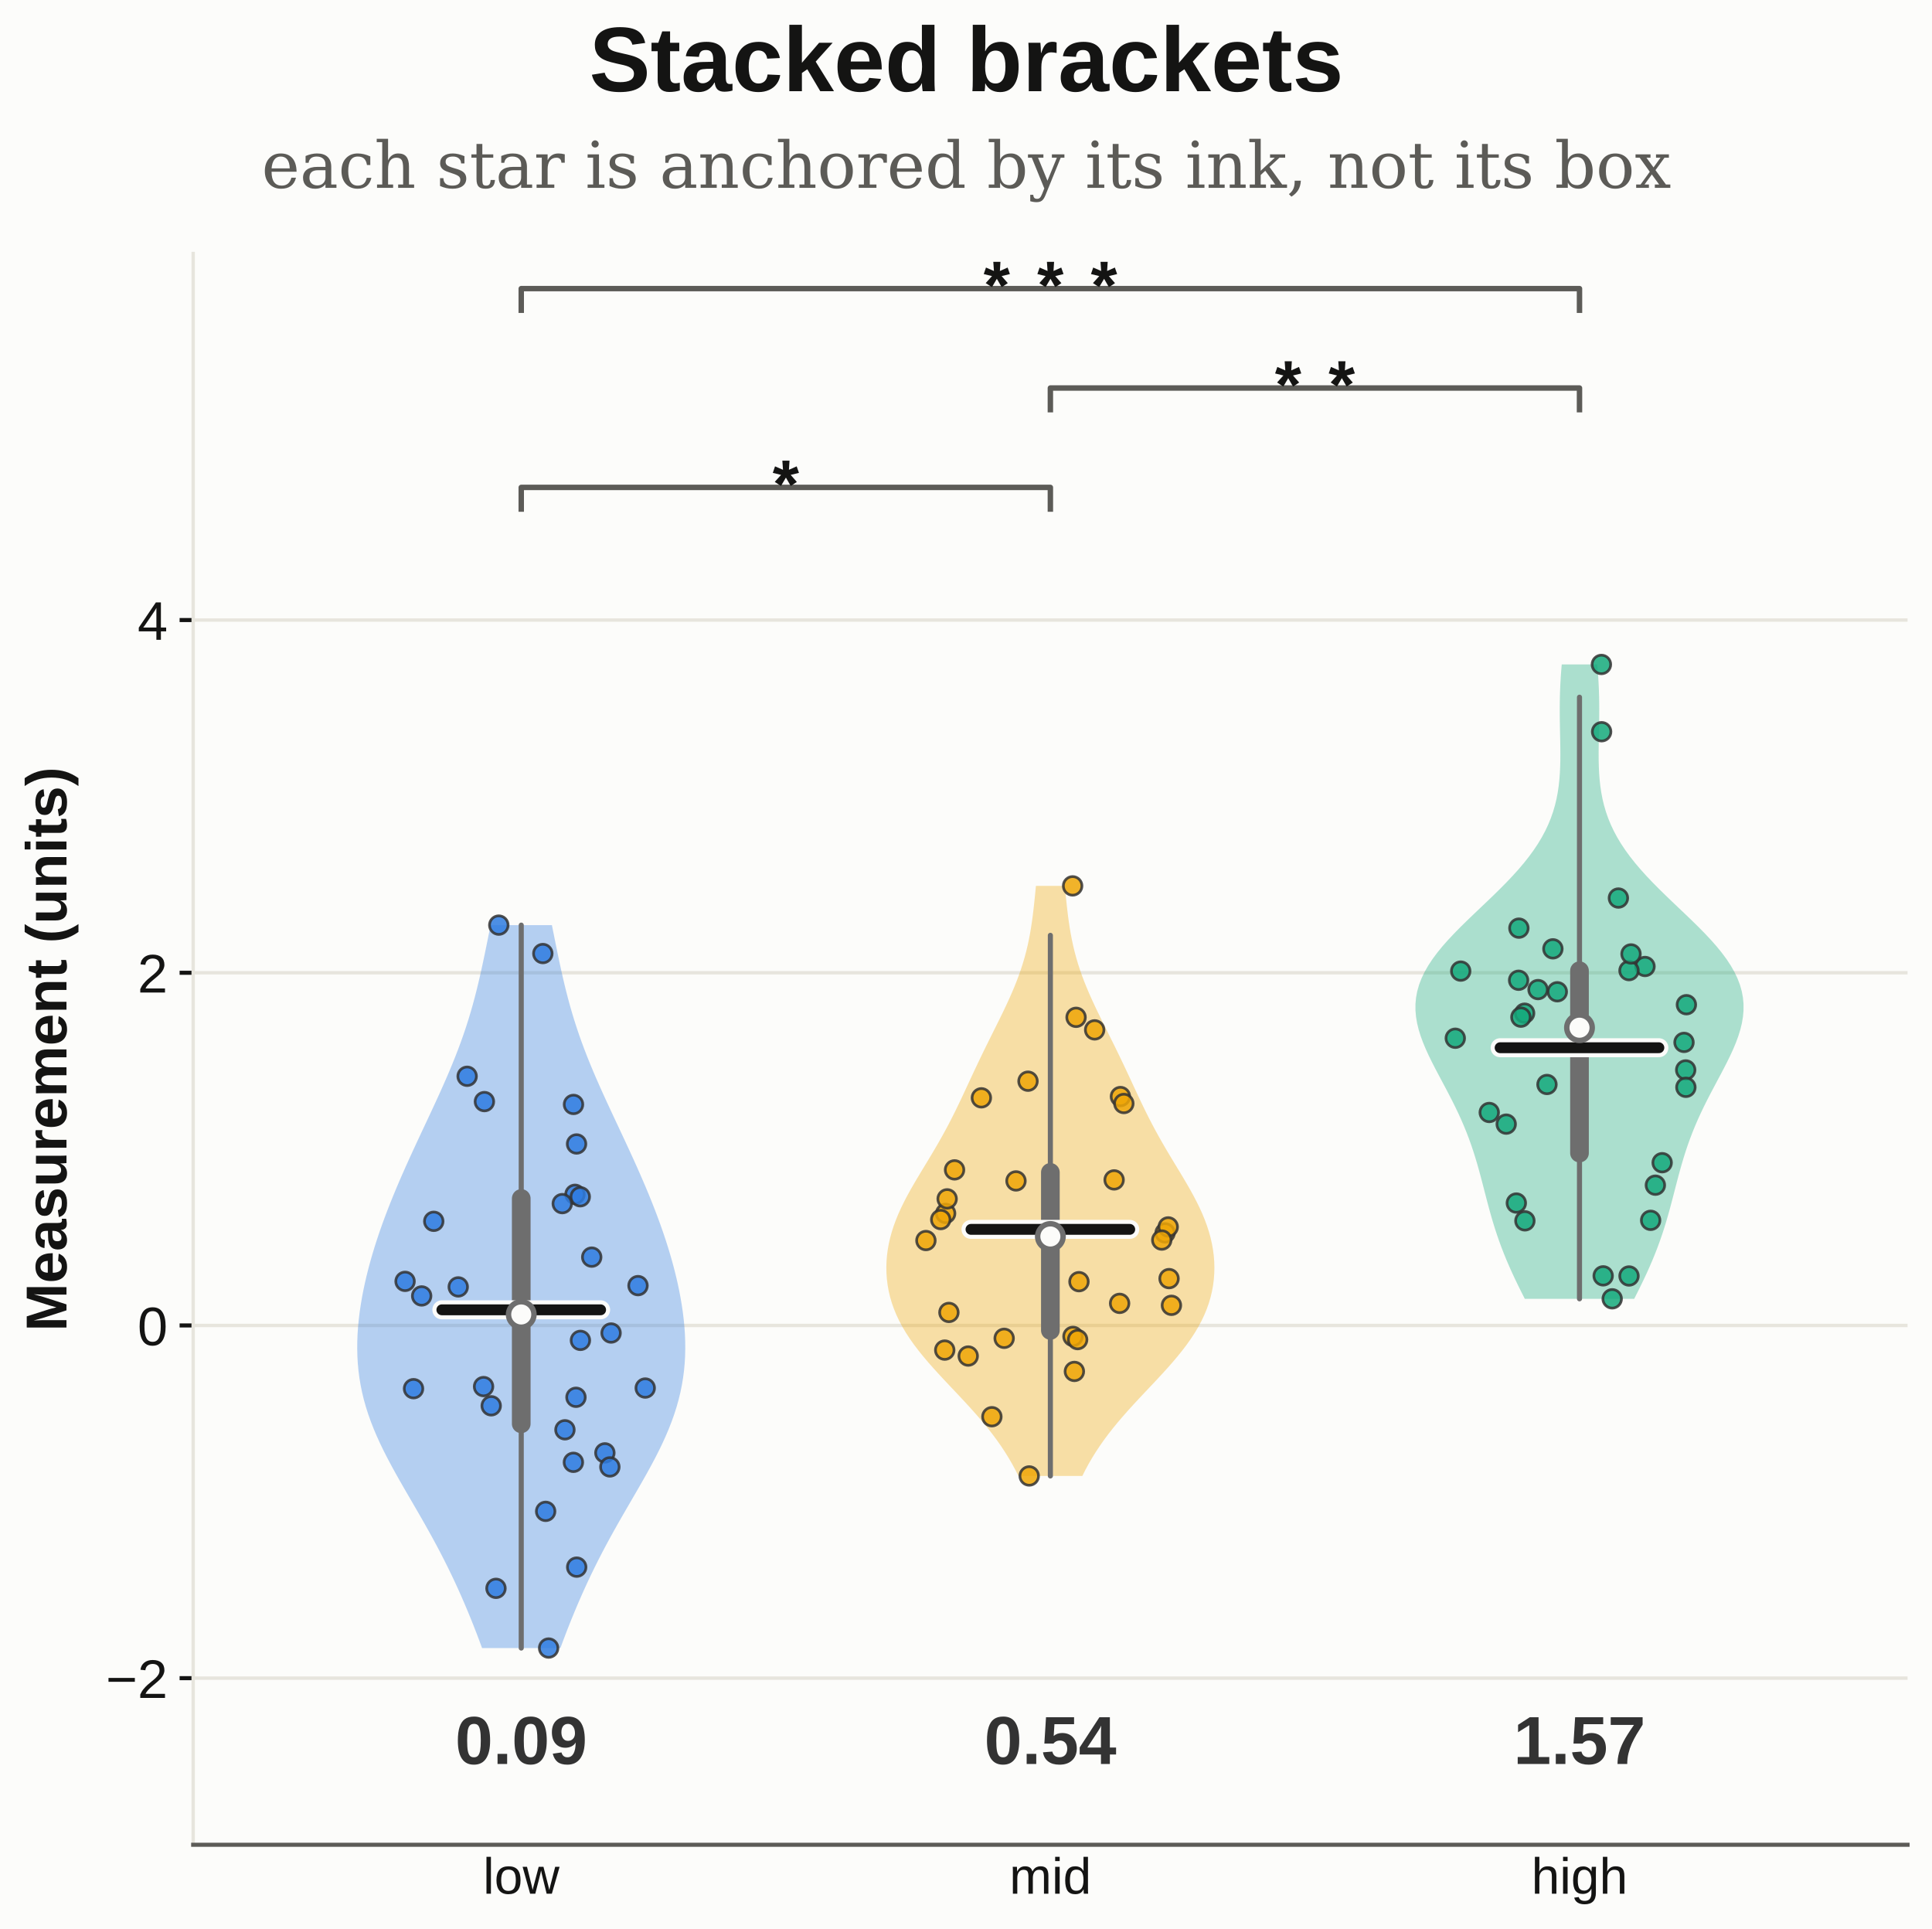
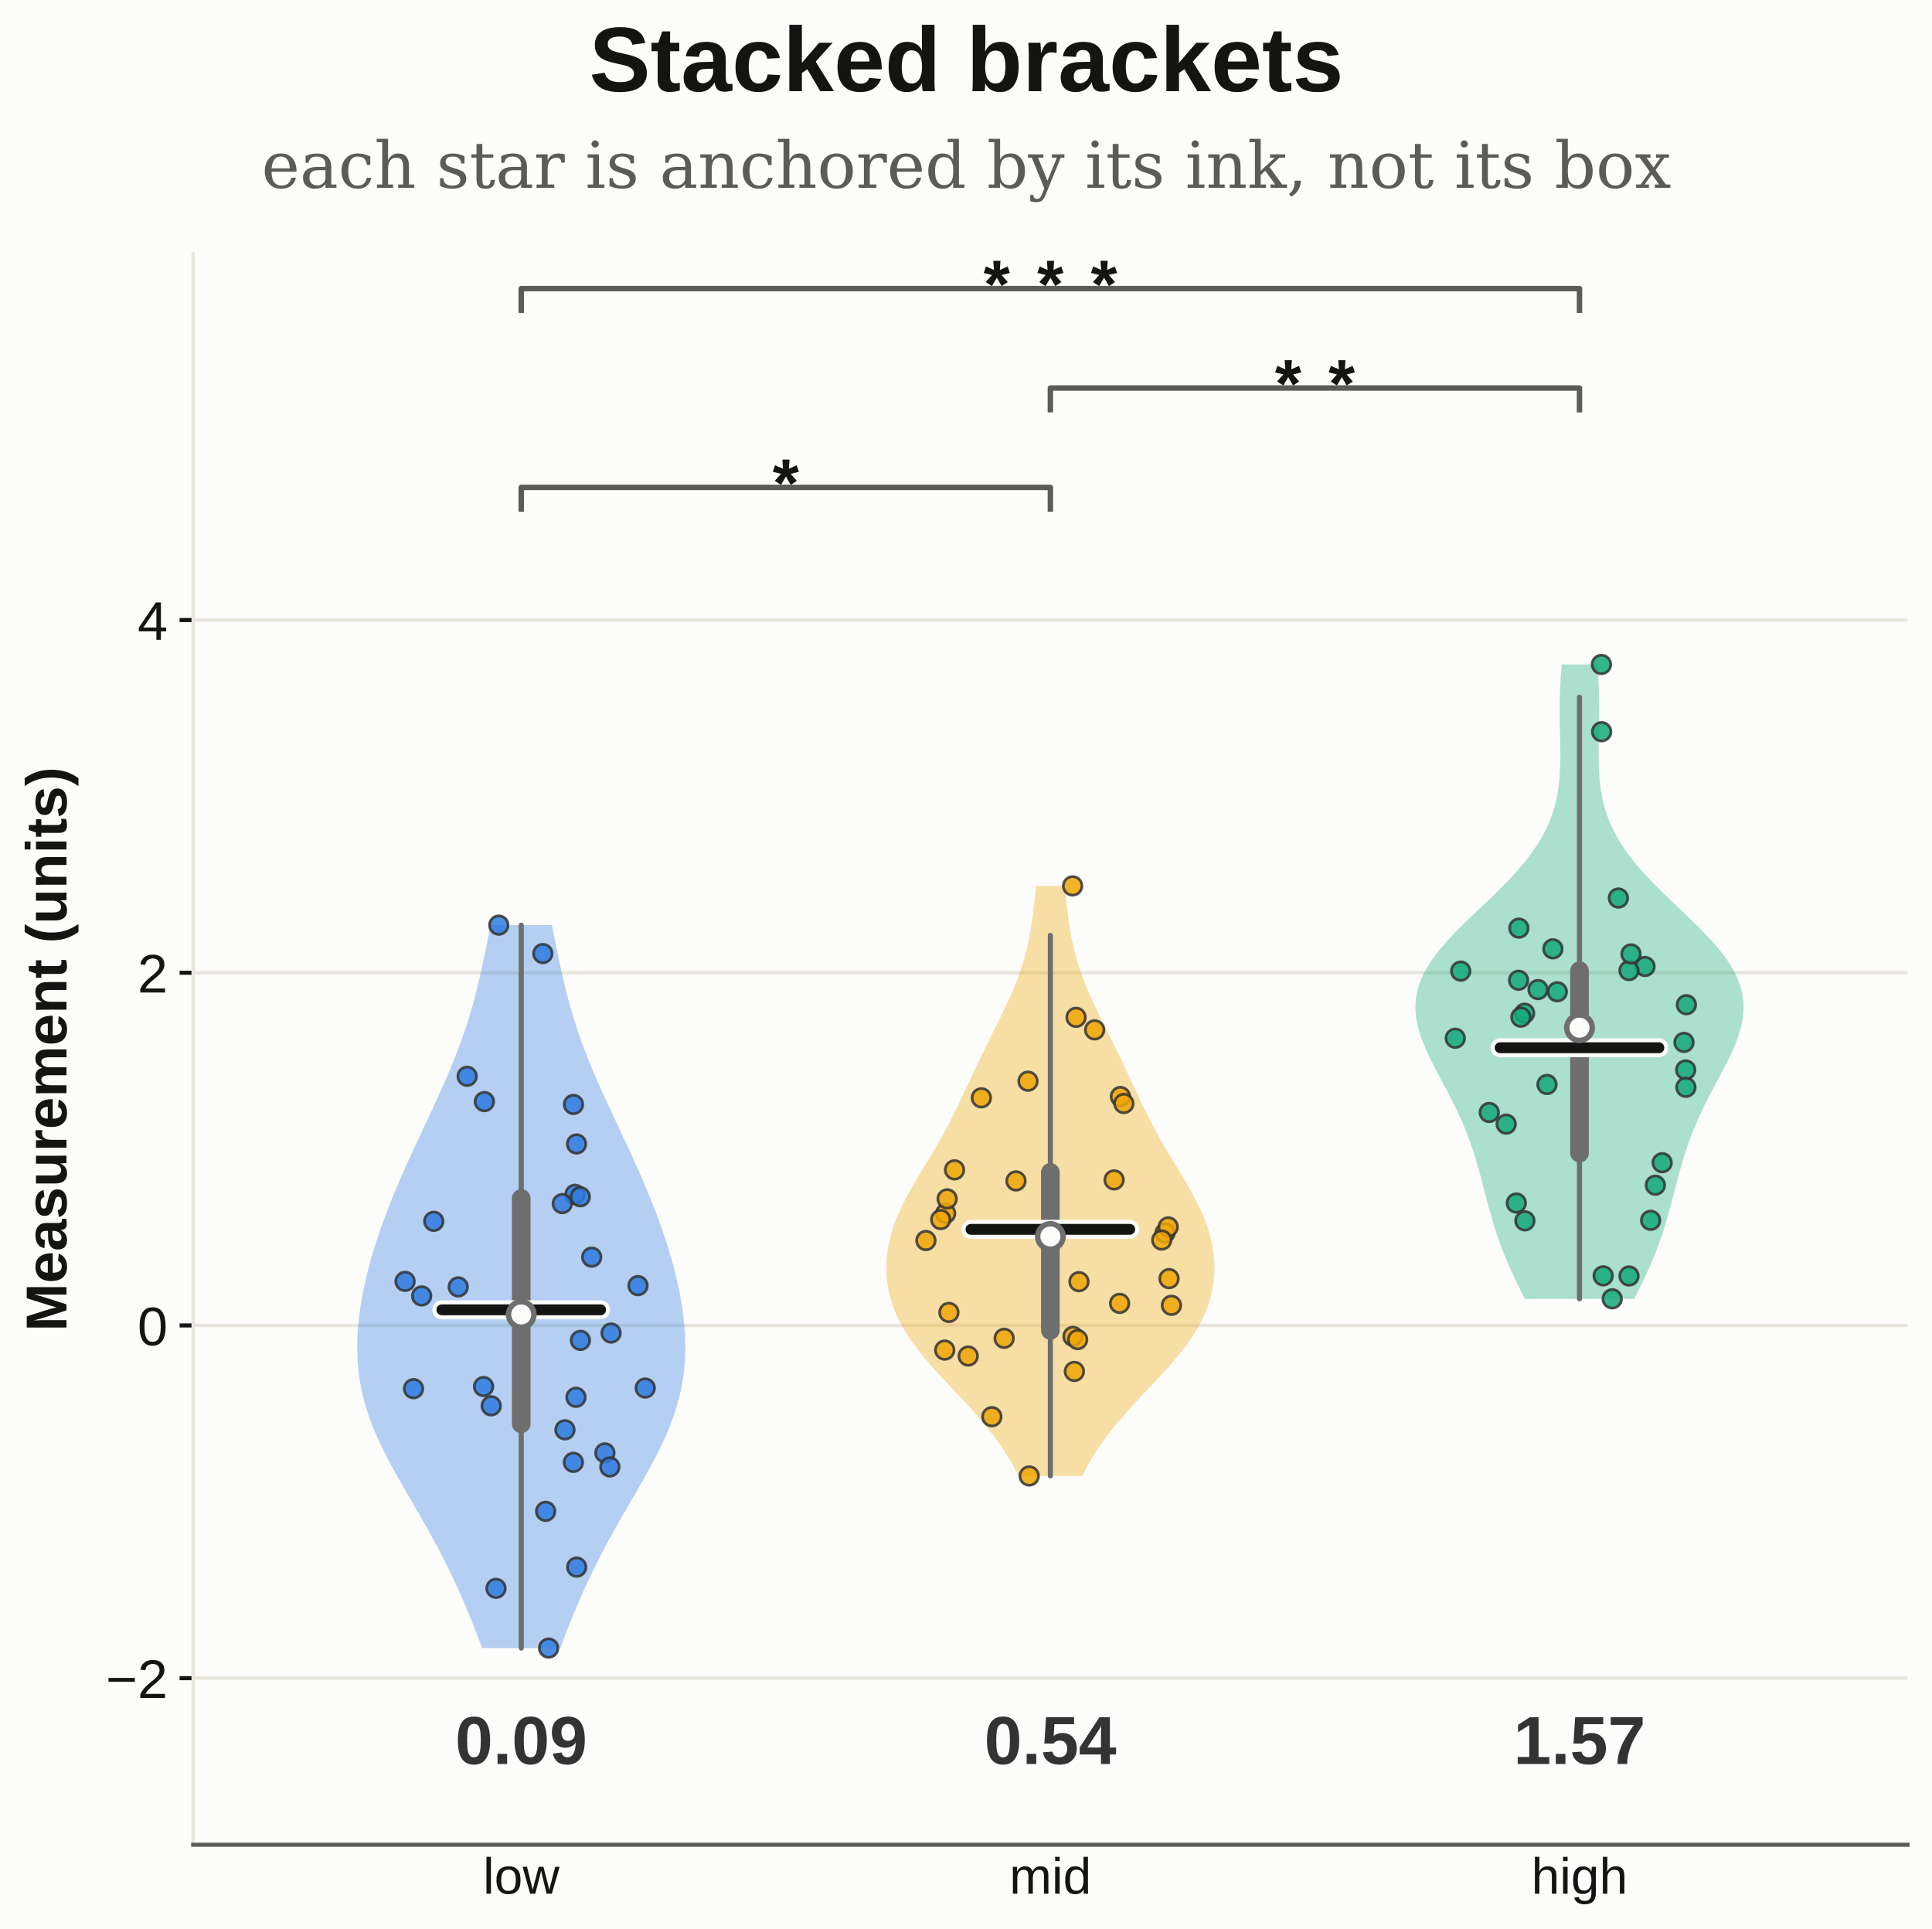
<svg xmlns="http://www.w3.org/2000/svg" xmlns:xlink="http://www.w3.org/1999/xlink" width="569.02pt" height="568.08pt" viewBox="0 0 569.02 568.08" version="1.1">
  <defs>
    <style type="text/css">*{stroke-linejoin: round; stroke-linecap: butt}</style>
  </defs>
  <g id="figure_1">
    <g id="patch_1">
      <path d="M 0 568.08  L 569.02 568.08  L 569.02 0  L 0 0  z " style="fill: #fcfcfa" />
    </g>
    <g id="axes_1">
      <g id="patch_2">
        <path d="M 56.897 543.303  L 561.82 543.303  L 561.82 74.664  L 56.897 74.664  z " style="fill: #fcfcfa" />
      </g>
      <g id="matplotlib.axis_1">
        <g id="xtick_1">
          <g id="line2d_1" />
          <g id="text_1">
            <text style="font-size: 15px; font-family: 'Arial', 'Verdana', 'DejaVu Sans', sans-serif; text-anchor: middle; fill: #141413" x="153.518" y="557.723" transform="rotate(-0 153.5181 557.7233)">low</text>
          </g>
        </g>
        <g id="xtick_2">
          <g id="line2d_2" />
          <g id="text_2">
            <text style="font-size: 15px; font-family: 'Arial', 'Verdana', 'DejaVu Sans', sans-serif; text-anchor: middle; fill: #141413" x="309.359" y="557.723" transform="rotate(-0 309.3587 557.7233)">mid</text>
          </g>
        </g>
        <g id="xtick_3">
          <g id="line2d_3" />
          <g id="text_3">
            <text style="font-size: 15px; font-family: 'Arial', 'Verdana', 'DejaVu Sans', sans-serif; text-anchor: middle; fill: #141413" x="465.199" y="557.723" transform="rotate(-0 465.1993 557.7233)">high</text>
          </g>
        </g>
      </g>
      <g id="matplotlib.axis_2">
        <g id="ytick_1">
          <g id="line2d_4">
            <path d="M 56.897 494.233  L 561.82 494.233  " clip-path="url(#p14e0ceed61)" style="fill: none; stroke: #e7e5dd; stroke-linecap: square" />
          </g>
          <g id="line2d_5">
            <defs>
              <path id="m5bc738e78b" d="M 0 0  L -4 0  " style="stroke: #141413; stroke-width: 1.2" />
            </defs>
            <g>
              <use xlink:href="#m5bc738e78b" x="56.897" y="494.233" style="fill: #141413; stroke: #141413; stroke-width: 1.2" />
            </g>
          </g>
          <g id="text_4">
            <text style="font-size: 16px; font-family: 'Arial', 'Verdana', 'DejaVu Sans', sans-serif; text-anchor: end; fill: #141413" x="49.397" y="500.057" transform="rotate(-0 49.39693 500.0571)">−2</text>
          </g>
        </g>
        <g id="ytick_2">
          <g id="line2d_6">
            <path d="M 56.897 390.358  L 561.82 390.358  " clip-path="url(#p14e0ceed61)" style="fill: none; stroke: #e7e5dd; stroke-linecap: square" />
          </g>
          <g id="line2d_7">
            <g>
              <use xlink:href="#m5bc738e78b" x="56.897" y="390.358" style="fill: #141413; stroke: #141413; stroke-width: 1.2" />
            </g>
          </g>
          <g id="text_5">
            <text style="font-size: 16px; font-family: 'Arial', 'Verdana', 'DejaVu Sans', sans-serif; text-anchor: end; fill: #141413" x="49.397" y="396.182" transform="rotate(-0 49.39693 396.1824)">0</text>
          </g>
        </g>
        <g id="ytick_3">
          <g id="line2d_8">
            <path d="M 56.897 286.484  L 561.82 286.484  " clip-path="url(#p14e0ceed61)" style="fill: none; stroke: #e7e5dd; stroke-linecap: square" />
          </g>
          <g id="line2d_9">
            <g>
              <use xlink:href="#m5bc738e78b" x="56.897" y="286.484" style="fill: #141413; stroke: #141413; stroke-width: 1.2" />
            </g>
          </g>
          <g id="text_6">
            <text style="font-size: 16px; font-family: 'Arial', 'Verdana', 'DejaVu Sans', sans-serif; text-anchor: end; fill: #141413" x="49.397" y="292.308" transform="rotate(-0 49.39693 292.3077)">2</text>
          </g>
        </g>
        <g id="ytick_4">
          <g id="line2d_10">
            <path d="M 56.897 182.609  L 561.82 182.609  " clip-path="url(#p14e0ceed61)" style="fill: none; stroke: #e7e5dd; stroke-linecap: square" />
          </g>
          <g id="line2d_11">
            <g>
              <use xlink:href="#m5bc738e78b" x="56.897" y="182.609" style="fill: #141413; stroke: #141413; stroke-width: 1.2" />
            </g>
          </g>
          <g id="text_7">
            <text style="font-size: 16px; font-family: 'Arial', 'Verdana', 'DejaVu Sans', sans-serif; text-anchor: end; fill: #141413" x="49.397" y="188.433" transform="rotate(-0 49.39693 188.4331)">4</text>
          </g>
        </g>
        <g id="text_8">
          <text style="font-weight: 700; font-size: 17px; font-family: 'Arial', 'Verdana', 'DejaVu Sans', sans-serif; text-anchor: middle; fill: #141413" x="19.576" y="308.983" transform="rotate(-90 19.57646 308.9834)">Measurement (units)</text>
        </g>
      </g>
      <g id="FillBetweenPolyCollection_1">
        <path d="M 165.054 485.367  L 141.982 485.367  L 141.189 483.216  L 140.373 481.066  L 139.536 478.915  L 138.676 476.765  L 137.793 474.614  L 136.886 472.463  L 135.954 470.313  L 134.996 468.162  L 134.01 466.011  L 132.995 463.861  L 131.95 461.71  L 130.876 459.56  L 129.772 457.409  L 128.638 455.258  L 127.477 453.108  L 126.29 450.957  L 125.081 448.806  L 123.853 446.656  L 122.612 444.505  L 121.363 442.355  L 120.112 440.204  L 118.868 438.053  L 117.637 435.903  L 116.428 433.752  L 115.249 431.601  L 114.108 429.451  L 113.013 427.3  L 111.971 425.15  L 110.99 422.999  L 110.075 420.848  L 109.233 418.698  L 108.466 416.547  L 107.779 414.397  L 107.173 412.246  L 106.651 410.095  L 106.211 407.945  L 105.854 405.794  L 105.577 403.643  L 105.379 401.493  L 105.257 399.342  L 105.208 397.192  L 105.227 395.041  L 105.313 392.89  L 105.461 390.74  L 105.668 388.589  L 105.931 386.438  L 106.246 384.288  L 106.611 382.137  L 107.023 379.987  L 107.48 377.836  L 107.98 375.685  L 108.521 373.535  L 109.102 371.384  L 109.72 369.233  L 110.375 367.083  L 111.065 364.932  L 111.789 362.782  L 112.545 360.631  L 113.332 358.48  L 114.148 356.33  L 114.992 354.179  L 115.862 352.029  L 116.756 349.878  L 117.672 347.727  L 118.608 345.577  L 119.562 343.426  L 120.533 341.275  L 121.516 339.125  L 122.51 336.974  L 123.512 334.824  L 124.519 332.673  L 125.528 330.522  L 126.535 328.372  L 127.537 326.221  L 128.53 324.07  L 129.511 321.92  L 130.476 319.769  L 131.421 317.619  L 132.343 315.468  L 133.238 313.317  L 134.103 311.167  L 134.936 309.016  L 135.735 306.865  L 136.497 304.715  L 137.223 302.564  L 137.912 300.414  L 138.565 298.263  L 139.182 296.112  L 139.767 293.962  L 140.321 291.811  L 140.848 289.66  L 141.35 287.51  L 141.832 285.359  L 142.297 283.209  L 142.748 281.058  L 143.191 278.907  L 143.627 276.757  L 144.059 274.606  L 144.49 272.456  L 162.546 272.456  L 162.546 272.456  L 162.977 274.606  L 163.41 276.757  L 163.846 278.907  L 164.288 281.058  L 164.74 283.209  L 165.205 285.359  L 165.686 287.51  L 166.189 289.66  L 166.715 291.811  L 167.269 293.962  L 167.854 296.112  L 168.472 298.263  L 169.124 300.414  L 169.813 302.564  L 170.539 304.715  L 171.302 306.865  L 172.1 309.016  L 172.933 311.167  L 173.798 313.317  L 174.693 315.468  L 175.615 317.619  L 176.56 319.769  L 177.525 321.92  L 178.506 324.07  L 179.499 326.221  L 180.501 328.372  L 181.509 330.522  L 182.517 332.673  L 183.524 334.824  L 184.526 336.974  L 185.52 339.125  L 186.504 341.275  L 187.474 343.426  L 188.428 345.577  L 189.364 347.727  L 190.28 349.878  L 191.174 352.029  L 192.044 354.179  L 192.888 356.33  L 193.704 358.48  L 194.491 360.631  L 195.247 362.782  L 195.971 364.932  L 196.661 367.083  L 197.316 369.233  L 197.935 371.384  L 198.515 373.535  L 199.056 375.685  L 199.556 377.836  L 200.014 379.987  L 200.426 382.137  L 200.791 384.288  L 201.106 386.438  L 201.368 388.589  L 201.575 390.74  L 201.723 392.89  L 201.809 395.041  L 201.829 397.192  L 201.779 399.342  L 201.657 401.493  L 201.459 403.643  L 201.182 405.794  L 200.825 407.945  L 200.385 410.095  L 199.863 412.246  L 199.257 414.397  L 198.57 416.547  L 197.804 418.698  L 196.961 420.848  L 196.046 422.999  L 195.065 425.15  L 194.023 427.3  L 192.928 429.451  L 191.787 431.601  L 190.608 433.752  L 189.399 435.903  L 188.168 438.053  L 186.924 440.204  L 185.674 442.355  L 184.425 444.505  L 183.183 446.656  L 181.956 448.806  L 180.746 450.957  L 179.559 453.108  L 178.398 455.258  L 177.264 457.409  L 176.16 459.56  L 175.086 461.71  L 174.041 463.861  L 173.026 466.011  L 172.04 468.162  L 171.082 470.313  L 170.15 472.463  L 169.243 474.614  L 168.36 476.765  L 167.5 478.915  L 166.663 481.066  L 165.848 483.216  L 165.054 485.367  z " clip-path="url(#p14e0ceed61)" style="fill: #2e7ce0; fill-opacity: 0.35" />
      </g>
      <g id="FillBetweenPolyCollection_2">
        <path d="M 318.772 434.68  L 299.945 434.68  L 299.06 432.924  L 298.109 431.169  L 297.091 429.413  L 296.004 427.658  L 294.844 425.903  L 293.612 424.147  L 292.309 422.392  L 290.936 420.637  L 289.498 418.881  L 287.999 417.126  L 286.447 415.371  L 284.852 413.615  L 283.224 411.86  L 281.574 410.105  L 279.915 408.349  L 278.263 406.594  L 276.63 404.839  L 275.031 403.083  L 273.48 401.328  L 271.989 399.573  L 270.571 397.817  L 269.235 396.062  L 267.99 394.307  L 266.843 392.551  L 265.798 390.796  L 264.859 389.041  L 264.026 387.285  L 263.301 385.53  L 262.681 383.775  L 262.165 382.019  L 261.75 380.264  L 261.433 378.509  L 261.212 376.753  L 261.084 374.998  L 261.048 373.243  L 261.101 371.487  L 261.243 369.732  L 261.473 367.977  L 261.789 366.221  L 262.191 364.466  L 262.678 362.711  L 263.247 360.955  L 263.896 359.2  L 264.62 357.445  L 265.416 355.689  L 266.276 353.934  L 267.193 352.179  L 268.158 350.423  L 269.163 348.668  L 270.197 346.912  L 271.25 345.157  L 272.313 343.402  L 273.376 341.646  L 274.431 339.891  L 275.47 338.136  L 276.488 336.38  L 277.48 334.625  L 278.445 332.87  L 279.38 331.114  L 280.287 329.359  L 281.169 327.604  L 282.027 325.848  L 282.868 324.093  L 283.695 322.338  L 284.513 320.582  L 285.328 318.827  L 286.144 317.072  L 286.964 315.316  L 287.793 313.561  L 288.631 311.806  L 289.48 310.05  L 290.338 308.295  L 291.206 306.54  L 292.079 304.784  L 292.954 303.029  L 293.827 301.274  L 294.693 299.518  L 295.546 297.763  L 296.38 296.008  L 297.189 294.252  L 297.968 292.497  L 298.712 290.742  L 299.416 288.986  L 300.076 287.231  L 300.69 285.476  L 301.255 283.72  L 301.772 281.965  L 302.239 280.21  L 302.66 278.454  L 303.035 276.699  L 303.37 274.944  L 303.666 273.188  L 303.93 271.433  L 304.166 269.678  L 304.38 267.922  L 304.577 266.167  L 304.761 264.411  L 304.937 262.656  L 305.11 260.901  L 313.608 260.901  L 313.608 260.901  L 313.781 262.656  L 313.957 264.411  L 314.141 266.167  L 314.337 267.922  L 314.551 269.678  L 314.787 271.433  L 315.051 273.188  L 315.348 274.944  L 315.682 276.699  L 316.058 278.454  L 316.478 280.21  L 316.946 281.965  L 317.462 283.72  L 318.027 285.476  L 318.641 287.231  L 319.301 288.986  L 320.005 290.742  L 320.749 292.497  L 321.528 294.252  L 322.337 296.008  L 323.171 297.763  L 324.024 299.518  L 324.89 301.274  L 325.763 303.029  L 326.639 304.784  L 327.512 306.54  L 328.379 308.295  L 329.238 310.05  L 330.087 311.806  L 330.925 313.561  L 331.753 315.316  L 332.574 317.072  L 333.389 318.827  L 334.204 320.582  L 335.023 322.338  L 335.85 324.093  L 336.69 325.848  L 337.549 327.604  L 338.43 329.359  L 339.337 331.114  L 340.273 332.87  L 341.237 334.625  L 342.229 336.38  L 343.247 338.136  L 344.286 339.891  L 345.341 341.646  L 346.404 343.402  L 347.467 345.157  L 348.52 346.912  L 349.554 348.668  L 350.559 350.423  L 351.525 352.179  L 352.442 353.934  L 353.302 355.689  L 354.097 357.445  L 354.822 359.2  L 355.471 360.955  L 356.04 362.711  L 356.526 364.466  L 356.928 366.221  L 357.245 367.977  L 357.474 369.732  L 357.616 371.487  L 357.669 373.243  L 357.633 374.998  L 357.505 376.753  L 357.284 378.509  L 356.968 380.264  L 356.553 382.019  L 356.036 383.775  L 355.417 385.53  L 354.691 387.285  L 353.859 389.041  L 352.919 390.796  L 351.875 392.551  L 350.727 394.307  L 349.482 396.062  L 348.146 397.817  L 346.728 399.573  L 345.237 401.328  L 343.686 403.083  L 342.087 404.839  L 340.454 406.594  L 338.802 408.349  L 337.144 410.105  L 335.494 411.86  L 333.865 413.615  L 332.27 415.371  L 330.718 417.126  L 329.22 418.881  L 327.781 420.637  L 326.408 422.392  L 325.105 424.147  L 323.873 425.903  L 322.714 427.658  L 321.626 429.413  L 320.608 431.169  L 319.658 432.924  L 318.772 434.68  z " clip-path="url(#p14e0ceed61)" style="fill: #efa607; fill-opacity: 0.35" />
      </g>
      <g id="FillBetweenPolyCollection_3">
        <path d="M 481.31 382.513  L 449.089 382.513  L 448.134 380.626  L 447.198 378.739  L 446.286 376.852  L 445.404 374.965  L 444.554 373.078  L 443.742 371.191  L 442.968 369.304  L 442.235 367.416  L 441.542 365.529  L 440.888 363.642  L 440.272 361.755  L 439.69 359.868  L 439.138 357.981  L 438.612 356.094  L 438.105 354.206  L 437.611 352.319  L 437.124 350.432  L 436.637 348.545  L 436.141 346.658  L 435.63 344.771  L 435.098 342.884  L 434.537 340.997  L 433.942 339.109  L 433.308 337.222  L 432.631 335.335  L 431.909 333.448  L 431.139 331.561  L 430.323 329.674  L 429.461 327.787  L 428.557 325.9  L 427.616 324.012  L 426.645 322.125  L 425.652 320.238  L 424.647 318.351  L 423.642 316.464  L 422.65 314.577  L 421.686 312.69  L 420.764 310.803  L 419.902 308.915  L 419.115 307.028  L 418.421 305.141  L 417.837 303.254  L 417.377 301.367  L 417.058 299.48  L 416.891 297.593  L 416.889 295.706  L 417.06 293.818  L 417.411 291.931  L 417.945 290.044  L 418.663 288.157  L 419.563 286.27  L 420.638 284.383  L 421.881 282.496  L 423.279 280.609  L 424.817 278.721  L 426.481 276.834  L 428.25 274.947  L 430.105 273.06  L 432.025 271.173  L 433.987 269.286  L 435.971 267.399  L 437.954 265.512  L 439.917 263.624  L 441.839 261.737  L 443.704 259.85  L 445.495 257.963  L 447.198 256.076  L 448.802 254.189  L 450.297 252.302  L 451.676 250.415  L 452.936 248.527  L 454.072 246.64  L 455.086 244.753  L 455.978 242.866  L 456.751 240.979  L 457.412 239.092  L 457.965 237.205  L 458.419 235.318  L 458.781 233.43  L 459.061 231.543  L 459.268 229.656  L 459.412 227.769  L 459.503 225.882  L 459.55 223.995  L 459.563 222.108  L 459.55 220.221  L 459.522 218.333  L 459.484 216.446  L 459.446 214.559  L 459.412 212.672  L 459.389 210.785  L 459.381 208.898  L 459.393 207.011  L 459.427 205.124  L 459.485 203.236  L 459.568 201.349  L 459.677 199.462  L 459.812 197.575  L 459.971 195.688  L 470.428 195.688  L 470.428 195.688  L 470.587 197.575  L 470.722 199.462  L 470.831 201.349  L 470.914 203.236  L 470.972 205.124  L 471.006 207.011  L 471.017 208.898  L 471.01 210.785  L 470.987 212.672  L 470.953 214.559  L 470.914 216.446  L 470.877 218.333  L 470.848 220.221  L 470.836 222.108  L 470.849 223.995  L 470.896 225.882  L 470.986 227.769  L 471.13 229.656  L 471.338 231.543  L 471.618 233.43  L 471.98 235.318  L 472.434 237.205  L 472.987 239.092  L 473.647 240.979  L 474.421 242.866  L 475.313 244.753  L 476.326 246.64  L 477.463 248.527  L 478.722 250.415  L 480.102 252.302  L 481.597 254.189  L 483.201 256.076  L 484.904 257.963  L 486.695 259.85  L 488.559 261.737  L 490.482 263.624  L 492.445 265.512  L 494.428 267.399  L 496.412 269.286  L 498.374 271.173  L 500.294 273.06  L 502.149 274.947  L 503.918 276.834  L 505.581 278.721  L 507.12 280.609  L 508.518 282.496  L 509.76 284.383  L 510.836 286.27  L 511.736 288.157  L 512.454 290.044  L 512.988 291.931  L 513.339 293.818  L 513.51 295.706  L 513.508 297.593  L 513.341 299.48  L 513.021 301.367  L 512.562 303.254  L 511.977 305.141  L 511.283 307.028  L 510.497 308.915  L 509.635 310.803  L 508.713 312.69  L 507.749 314.577  L 506.757 316.464  L 505.752 318.351  L 504.747 320.238  L 503.753 322.125  L 502.782 324.012  L 501.841 325.9  L 500.937 327.787  L 500.076 329.674  L 499.259 331.561  L 498.49 333.448  L 497.767 335.335  L 497.09 337.222  L 496.456 339.109  L 495.862 340.997  L 495.301 342.884  L 494.768 344.771  L 494.258 346.658  L 493.762 348.545  L 493.274 350.432  L 492.787 352.319  L 492.294 354.206  L 491.787 356.094  L 491.26 357.981  L 490.709 359.868  L 490.127 361.755  L 489.511 363.642  L 488.857 365.529  L 488.164 367.416  L 487.431 369.304  L 486.657 371.191  L 485.844 373.078  L 484.995 374.965  L 484.112 376.852  L 483.2 378.739  L 482.264 380.626  L 481.31 382.513  z " clip-path="url(#p14e0ceed61)" style="fill: #14a97c; fill-opacity: 0.35" />
      </g>
      <g id="patch_3">
        <path d="M 56.897 543.303  L 56.897 74.664  " style="fill: none; stroke: #e7e5dd; stroke-linejoin: miter; stroke-linecap: square" />
      </g>
      <g id="patch_4">
        <path d="M 56.897 543.303  L 561.82 543.303  " style="fill: none; stroke: #5c5b57; stroke-width: 1.2; stroke-linejoin: miter; stroke-linecap: square" />
      </g>
      <g id="PathCollection_1">
        <defs>
          <path id="m51430694cf" d="M 0 2.739  C 0.726 2.739 1.423 2.45 1.936 1.936  C 2.45 1.423 2.739 0.726 2.739 0  C 2.739 -0.726 2.45 -1.423 1.936 -1.936  C 1.423 -2.45 0.726 -2.739 0 -2.739  C -0.726 -2.739 -1.423 -2.45 -1.936 -1.936  C -2.45 -1.423 -2.739 -0.726 -2.739 0  C -2.739 0.726 -2.45 1.423 -1.936 1.936  C -1.423 2.45 -0.726 2.739 0 2.739  z " style="stroke: #333333; stroke-opacity: 0.85; stroke-width: 0.8" />
        </defs>
        <g clip-path="url(#p14e0ceed61)">
          <use xlink:href="#m51430694cf" x="178.153" y="427.886" style="fill: #2e7ce0; fill-opacity: 0.85; stroke: #333333; stroke-opacity: 0.85; stroke-width: 0.8" />
          <use xlink:href="#m51430694cf" x="134.961" y="379.007" style="fill: #2e7ce0; fill-opacity: 0.85; stroke: #333333; stroke-opacity: 0.85; stroke-width: 0.8" />
          <use xlink:href="#m51430694cf" x="146.078" y="467.782" style="fill: #2e7ce0; fill-opacity: 0.85; stroke: #333333; stroke-opacity: 0.85; stroke-width: 0.8" />
          <use xlink:href="#m51430694cf" x="127.751" y="359.689" style="fill: #2e7ce0; fill-opacity: 0.85; stroke: #333333; stroke-opacity: 0.85; stroke-width: 0.8" />
          <use xlink:href="#m51430694cf" x="169.809" y="336.909" style="fill: #2e7ce0; fill-opacity: 0.85; stroke: #333333; stroke-opacity: 0.85; stroke-width: 0.8" />
          <use xlink:href="#m51430694cf" x="169.638" y="411.515" style="fill: #2e7ce0; fill-opacity: 0.85; stroke: #333333; stroke-opacity: 0.85; stroke-width: 0.8" />
          <use xlink:href="#m51430694cf" x="174.275" y="370.236" style="fill: #2e7ce0; fill-opacity: 0.85; stroke: #333333; stroke-opacity: 0.85; stroke-width: 0.8" />
          <use xlink:href="#m51430694cf" x="187.909" y="378.629" style="fill: #2e7ce0; fill-opacity: 0.85; stroke: #333333; stroke-opacity: 0.85; stroke-width: 0.8" />
          <use xlink:href="#m51430694cf" x="190.035" y="408.792" style="fill: #2e7ce0; fill-opacity: 0.85; stroke: #333333; stroke-opacity: 0.85; stroke-width: 0.8" />
          <use xlink:href="#m51430694cf" x="168.879" y="430.67" style="fill: #2e7ce0; fill-opacity: 0.85; stroke: #333333; stroke-opacity: 0.85; stroke-width: 0.8" />
          <use xlink:href="#m51430694cf" x="161.584" y="485.367" style="fill: #2e7ce0; fill-opacity: 0.85; stroke: #333333; stroke-opacity: 0.85; stroke-width: 0.8" />
          <use xlink:href="#m51430694cf" x="142.67" y="324.43" style="fill: #2e7ce0; fill-opacity: 0.85; stroke: #333333; stroke-opacity: 0.85; stroke-width: 0.8" />
          <use xlink:href="#m51430694cf" x="179.978" y="392.585" style="fill: #2e7ce0; fill-opacity: 0.85; stroke: #333333; stroke-opacity: 0.85; stroke-width: 0.8" />
          <use xlink:href="#m51430694cf" x="146.906" y="272.456" style="fill: #2e7ce0; fill-opacity: 0.85; stroke: #333333; stroke-opacity: 0.85; stroke-width: 0.8" />
          <use xlink:href="#m51430694cf" x="169.349" y="351.738" style="fill: #2e7ce0; fill-opacity: 0.85; stroke: #333333; stroke-opacity: 0.85; stroke-width: 0.8" />
          <use xlink:href="#m51430694cf" x="119.304" y="377.374" style="fill: #2e7ce0; fill-opacity: 0.85; stroke: #333333; stroke-opacity: 0.85; stroke-width: 0.8" />
          <use xlink:href="#m51430694cf" x="166.389" y="421.089" style="fill: #2e7ce0; fill-opacity: 0.85; stroke: #333333; stroke-opacity: 0.85; stroke-width: 0.8" />
          <use xlink:href="#m51430694cf" x="168.908" y="325.269" style="fill: #2e7ce0; fill-opacity: 0.85; stroke: #333333; stroke-opacity: 0.85; stroke-width: 0.8" />
          <use xlink:href="#m51430694cf" x="144.673" y="414.024" style="fill: #2e7ce0; fill-opacity: 0.85; stroke: #333333; stroke-opacity: 0.85; stroke-width: 0.8" />
          <use xlink:href="#m51430694cf" x="137.583" y="316.973" style="fill: #2e7ce0; fill-opacity: 0.85; stroke: #333333; stroke-opacity: 0.85; stroke-width: 0.8" />
          <use xlink:href="#m51430694cf" x="121.794" y="408.979" style="fill: #2e7ce0; fill-opacity: 0.85; stroke: #333333; stroke-opacity: 0.85; stroke-width: 0.8" />
          <use xlink:href="#m51430694cf" x="124.191" y="381.666" style="fill: #2e7ce0; fill-opacity: 0.85; stroke: #333333; stroke-opacity: 0.85; stroke-width: 0.8" />
          <use xlink:href="#m51430694cf" x="169.848" y="461.533" style="fill: #2e7ce0; fill-opacity: 0.85; stroke: #333333; stroke-opacity: 0.85; stroke-width: 0.8" />
          <use xlink:href="#m51430694cf" x="159.878" y="280.827" style="fill: #2e7ce0; fill-opacity: 0.85; stroke: #333333; stroke-opacity: 0.85; stroke-width: 0.8" />
          <use xlink:href="#m51430694cf" x="170.947" y="394.753" style="fill: #2e7ce0; fill-opacity: 0.85; stroke: #333333; stroke-opacity: 0.85; stroke-width: 0.8" />
          <use xlink:href="#m51430694cf" x="142.423" y="408.36" style="fill: #2e7ce0; fill-opacity: 0.85; stroke: #333333; stroke-opacity: 0.85; stroke-width: 0.8" />
          <use xlink:href="#m51430694cf" x="170.9" y="352.456" style="fill: #2e7ce0; fill-opacity: 0.85; stroke: #333333; stroke-opacity: 0.85; stroke-width: 0.8" />
          <use xlink:href="#m51430694cf" x="179.622" y="432.024" style="fill: #2e7ce0; fill-opacity: 0.85; stroke: #333333; stroke-opacity: 0.85; stroke-width: 0.8" />
          <use xlink:href="#m51430694cf" x="165.603" y="354.477" style="fill: #2e7ce0; fill-opacity: 0.85; stroke: #333333; stroke-opacity: 0.85; stroke-width: 0.8" />
          <use xlink:href="#m51430694cf" x="160.707" y="445.106" style="fill: #2e7ce0; fill-opacity: 0.85; stroke: #333333; stroke-opacity: 0.85; stroke-width: 0.8" />
        </g>
      </g>
      <g id="PathCollection_2">
        <defs>
          <path id="m53908f0376" d="M 0 2.739  C 0.726 2.739 1.423 2.45 1.936 1.936  C 2.45 1.423 2.739 0.726 2.739 0  C 2.739 -0.726 2.45 -1.423 1.936 -1.936  C 1.423 -2.45 0.726 -2.739 0 -2.739  C -0.726 -2.739 -1.423 -2.45 -1.936 -1.936  C -2.45 -1.423 -2.739 -0.726 -2.739 0  C -2.739 0.726 -2.45 1.423 -1.936 1.936  C -1.423 2.45 -0.726 2.739 0 2.739  z " style="stroke: #333333; stroke-opacity: 0.85; stroke-width: 0.8" />
        </defs>
        <g clip-path="url(#p14e0ceed61)">
          <use xlink:href="#m53908f0376" x="289.04" y="323.322" style="fill: #efa607; fill-opacity: 0.85; stroke: #333333; stroke-opacity: 0.85; stroke-width: 0.8" />
          <use xlink:href="#m53908f0376" x="278.248" y="397.615" style="fill: #efa607; fill-opacity: 0.85; stroke: #333333; stroke-opacity: 0.85; stroke-width: 0.8" />
          <use xlink:href="#m53908f0376" x="303.128" y="434.68" style="fill: #efa607; fill-opacity: 0.85; stroke: #333333; stroke-opacity: 0.85; stroke-width: 0.8" />
          <use xlink:href="#m53908f0376" x="344.315" y="376.563" style="fill: #efa607; fill-opacity: 0.85; stroke: #333333; stroke-opacity: 0.85; stroke-width: 0.8" />
          <use xlink:href="#m53908f0376" x="292.134" y="417.237" style="fill: #efa607; fill-opacity: 0.85; stroke: #333333; stroke-opacity: 0.85; stroke-width: 0.8" />
          <use xlink:href="#m53908f0376" x="329.992" y="322.946" style="fill: #efa607; fill-opacity: 0.85; stroke: #333333; stroke-opacity: 0.85; stroke-width: 0.8" />
          <use xlink:href="#m53908f0376" x="299.233" y="347.795" style="fill: #efa607; fill-opacity: 0.85; stroke: #333333; stroke-opacity: 0.85; stroke-width: 0.8" />
          <use xlink:href="#m53908f0376" x="330.999" y="324.995" style="fill: #efa607; fill-opacity: 0.85; stroke: #333333; stroke-opacity: 0.85; stroke-width: 0.8" />
          <use xlink:href="#m53908f0376" x="281.138" y="344.541" style="fill: #efa607; fill-opacity: 0.85; stroke: #333333; stroke-opacity: 0.85; stroke-width: 0.8" />
          <use xlink:href="#m53908f0376" x="272.705" y="365.349" style="fill: #efa607; fill-opacity: 0.85; stroke: #333333; stroke-opacity: 0.85; stroke-width: 0.8" />
          <use xlink:href="#m53908f0376" x="328.136" y="347.493" style="fill: #efa607; fill-opacity: 0.85; stroke: #333333; stroke-opacity: 0.85; stroke-width: 0.8" />
          <use xlink:href="#m53908f0376" x="316.927" y="299.611" style="fill: #efa607; fill-opacity: 0.85; stroke: #333333; stroke-opacity: 0.85; stroke-width: 0.8" />
          <use xlink:href="#m53908f0376" x="278.509" y="357.369" style="fill: #efa607; fill-opacity: 0.85; stroke: #333333; stroke-opacity: 0.85; stroke-width: 0.8" />
          <use xlink:href="#m53908f0376" x="345.016" y="384.429" style="fill: #efa607; fill-opacity: 0.85; stroke: #333333; stroke-opacity: 0.85; stroke-width: 0.8" />
          <use xlink:href="#m53908f0376" x="295.751" y="394.145" style="fill: #efa607; fill-opacity: 0.85; stroke: #333333; stroke-opacity: 0.85; stroke-width: 0.8" />
          <use xlink:href="#m53908f0376" x="277.066" y="359.173" style="fill: #efa607; fill-opacity: 0.85; stroke: #333333; stroke-opacity: 0.85; stroke-width: 0.8" />
          <use xlink:href="#m53908f0376" x="329.755" y="383.854" style="fill: #efa607; fill-opacity: 0.85; stroke: #333333; stroke-opacity: 0.85; stroke-width: 0.8" />
          <use xlink:href="#m53908f0376" x="315.914" y="260.901" style="fill: #efa607; fill-opacity: 0.85; stroke: #333333; stroke-opacity: 0.85; stroke-width: 0.8" />
          <use xlink:href="#m53908f0376" x="316.431" y="403.899" style="fill: #efa607; fill-opacity: 0.85; stroke: #333333; stroke-opacity: 0.85; stroke-width: 0.8" />
          <use xlink:href="#m53908f0376" x="285.162" y="399.366" style="fill: #efa607; fill-opacity: 0.85; stroke: #333333; stroke-opacity: 0.85; stroke-width: 0.8" />
          <use xlink:href="#m53908f0376" x="343.144" y="363.107" style="fill: #efa607; fill-opacity: 0.85; stroke: #333333; stroke-opacity: 0.85; stroke-width: 0.8" />
          <use xlink:href="#m53908f0376" x="302.772" y="318.424" style="fill: #efa607; fill-opacity: 0.85; stroke: #333333; stroke-opacity: 0.85; stroke-width: 0.8" />
          <use xlink:href="#m53908f0376" x="344.065" y="361.34" style="fill: #efa607; fill-opacity: 0.85; stroke: #333333; stroke-opacity: 0.85; stroke-width: 0.8" />
          <use xlink:href="#m53908f0376" x="316.016" y="393.584" style="fill: #efa607; fill-opacity: 0.85; stroke: #333333; stroke-opacity: 0.85; stroke-width: 0.8" />
          <use xlink:href="#m53908f0376" x="279.478" y="386.526" style="fill: #efa607; fill-opacity: 0.85; stroke: #333333; stroke-opacity: 0.85; stroke-width: 0.8" />
          <use xlink:href="#m53908f0376" x="342.166" y="365.206" style="fill: #efa607; fill-opacity: 0.85; stroke: #333333; stroke-opacity: 0.85; stroke-width: 0.8" />
          <use xlink:href="#m53908f0376" x="322.403" y="303.31" style="fill: #efa607; fill-opacity: 0.85; stroke: #333333; stroke-opacity: 0.85; stroke-width: 0.8" />
          <use xlink:href="#m53908f0376" x="317.39" y="394.523" style="fill: #efa607; fill-opacity: 0.85; stroke: #333333; stroke-opacity: 0.85; stroke-width: 0.8" />
          <use xlink:href="#m53908f0376" x="278.956" y="353.077" style="fill: #efa607; fill-opacity: 0.85; stroke: #333333; stroke-opacity: 0.85; stroke-width: 0.8" />
          <use xlink:href="#m53908f0376" x="317.782" y="377.465" style="fill: #efa607; fill-opacity: 0.85; stroke: #333333; stroke-opacity: 0.85; stroke-width: 0.8" />
        </g>
      </g>
      <g id="PathCollection_3">
        <defs>
          <path id="ma8cb155ef7" d="M 0 2.739  C 0.726 2.739 1.423 2.45 1.936 1.936  C 2.45 1.423 2.739 0.726 2.739 0  C 2.739 -0.726 2.45 -1.423 1.936 -1.936  C 1.423 -2.45 0.726 -2.739 0 -2.739  C -0.726 -2.739 -1.423 -2.45 -1.936 -1.936  C -2.45 -1.423 -2.739 -0.726 -2.739 0  C -2.739 0.726 -2.45 1.423 -1.936 1.936  C -1.423 2.45 -0.726 2.739 0 2.739  z " style="stroke: #333333; stroke-opacity: 0.85; stroke-width: 0.8" />
        </defs>
        <g clip-path="url(#p14e0ceed61)">
          <use xlink:href="#ma8cb155ef7" x="458.663" y="292.085" style="fill: #14a97c; fill-opacity: 0.85; stroke: #333333; stroke-opacity: 0.85; stroke-width: 0.8" />
          <use xlink:href="#ma8cb155ef7" x="447.265" y="288.695" style="fill: #14a97c; fill-opacity: 0.85; stroke: #333333; stroke-opacity: 0.85; stroke-width: 0.8" />
          <use xlink:href="#ma8cb155ef7" x="472.172" y="375.749" style="fill: #14a97c; fill-opacity: 0.85; stroke: #333333; stroke-opacity: 0.85; stroke-width: 0.8" />
          <use xlink:href="#ma8cb155ef7" x="471.651" y="195.688" style="fill: #14a97c; fill-opacity: 0.85; stroke: #333333; stroke-opacity: 0.85; stroke-width: 0.8" />
          <use xlink:href="#ma8cb155ef7" x="449.037" y="298.396" style="fill: #14a97c; fill-opacity: 0.85; stroke: #333333; stroke-opacity: 0.85; stroke-width: 0.8" />
          <use xlink:href="#ma8cb155ef7" x="443.614" y="331.066" style="fill: #14a97c; fill-opacity: 0.85; stroke: #333333; stroke-opacity: 0.85; stroke-width: 0.8" />
          <use xlink:href="#ma8cb155ef7" x="487.546" y="349.047" style="fill: #14a97c; fill-opacity: 0.85; stroke: #333333; stroke-opacity: 0.85; stroke-width: 0.8" />
          <use xlink:href="#ma8cb155ef7" x="455.62" y="319.389" style="fill: #14a97c; fill-opacity: 0.85; stroke: #333333; stroke-opacity: 0.85; stroke-width: 0.8" />
          <use xlink:href="#ma8cb155ef7" x="428.615" y="305.771" style="fill: #14a97c; fill-opacity: 0.85; stroke: #333333; stroke-opacity: 0.85; stroke-width: 0.8" />
          <use xlink:href="#ma8cb155ef7" x="457.363" y="279.439" style="fill: #14a97c; fill-opacity: 0.85; stroke: #333333; stroke-opacity: 0.85; stroke-width: 0.8" />
          <use xlink:href="#ma8cb155ef7" x="495.981" y="306.996" style="fill: #14a97c; fill-opacity: 0.85; stroke: #333333; stroke-opacity: 0.85; stroke-width: 0.8" />
          <use xlink:href="#ma8cb155ef7" x="484.493" y="284.637" style="fill: #14a97c; fill-opacity: 0.85; stroke: #333333; stroke-opacity: 0.85; stroke-width: 0.8" />
          <use xlink:href="#ma8cb155ef7" x="474.829" y="382.513" style="fill: #14a97c; fill-opacity: 0.85; stroke: #333333; stroke-opacity: 0.85; stroke-width: 0.8" />
          <use xlink:href="#ma8cb155ef7" x="489.546" y="342.428" style="fill: #14a97c; fill-opacity: 0.85; stroke: #333333; stroke-opacity: 0.85; stroke-width: 0.8" />
          <use xlink:href="#ma8cb155ef7" x="446.595" y="354.309" style="fill: #14a97c; fill-opacity: 0.85; stroke: #333333; stroke-opacity: 0.85; stroke-width: 0.8" />
          <use xlink:href="#ma8cb155ef7" x="447.941" y="299.565" style="fill: #14a97c; fill-opacity: 0.85; stroke: #333333; stroke-opacity: 0.85; stroke-width: 0.8" />
          <use xlink:href="#ma8cb155ef7" x="479.777" y="285.85" style="fill: #14a97c; fill-opacity: 0.85; stroke: #333333; stroke-opacity: 0.85; stroke-width: 0.8" />
          <use xlink:href="#ma8cb155ef7" x="479.785" y="375.789" style="fill: #14a97c; fill-opacity: 0.85; stroke: #333333; stroke-opacity: 0.85; stroke-width: 0.8" />
          <use xlink:href="#ma8cb155ef7" x="496.476" y="315.108" style="fill: #14a97c; fill-opacity: 0.85; stroke: #333333; stroke-opacity: 0.85; stroke-width: 0.8" />
          <use xlink:href="#ma8cb155ef7" x="447.349" y="273.348" style="fill: #14a97c; fill-opacity: 0.85; stroke: #333333; stroke-opacity: 0.85; stroke-width: 0.8" />
          <use xlink:href="#ma8cb155ef7" x="476.657" y="264.484" style="fill: #14a97c; fill-opacity: 0.85; stroke: #333333; stroke-opacity: 0.85; stroke-width: 0.8" />
          <use xlink:href="#ma8cb155ef7" x="486.151" y="359.396" style="fill: #14a97c; fill-opacity: 0.85; stroke: #333333; stroke-opacity: 0.85; stroke-width: 0.8" />
          <use xlink:href="#ma8cb155ef7" x="480.371" y="280.945" style="fill: #14a97c; fill-opacity: 0.85; stroke: #333333; stroke-opacity: 0.85; stroke-width: 0.8" />
          <use xlink:href="#ma8cb155ef7" x="452.986" y="291.441" style="fill: #14a97c; fill-opacity: 0.85; stroke: #333333; stroke-opacity: 0.85; stroke-width: 0.8" />
          <use xlink:href="#ma8cb155ef7" x="438.62" y="327.635" style="fill: #14a97c; fill-opacity: 0.85; stroke: #333333; stroke-opacity: 0.85; stroke-width: 0.8" />
          <use xlink:href="#ma8cb155ef7" x="471.71" y="215.5" style="fill: #14a97c; fill-opacity: 0.85; stroke: #333333; stroke-opacity: 0.85; stroke-width: 0.8" />
          <use xlink:href="#ma8cb155ef7" x="449.119" y="359.551" style="fill: #14a97c; fill-opacity: 0.85; stroke: #333333; stroke-opacity: 0.85; stroke-width: 0.8" />
          <use xlink:href="#ma8cb155ef7" x="496.534" y="320.224" style="fill: #14a97c; fill-opacity: 0.85; stroke: #333333; stroke-opacity: 0.85; stroke-width: 0.8" />
          <use xlink:href="#ma8cb155ef7" x="430.216" y="286" style="fill: #14a97c; fill-opacity: 0.85; stroke: #333333; stroke-opacity: 0.85; stroke-width: 0.8" />
          <use xlink:href="#ma8cb155ef7" x="496.684" y="295.894" style="fill: #14a97c; fill-opacity: 0.85; stroke: #333333; stroke-opacity: 0.85; stroke-width: 0.8" />
        </g>
      </g>
      <g id="line2d_12">
        <path d="M 153.518 485.367  L 153.518 272.456  " clip-path="url(#p14e0ceed61)" style="fill: none; stroke: #6e6e6e; stroke-width: 1.5; stroke-linecap: round" />
      </g>
      <g id="line2d_13">
        <path d="M 153.518 419.323  L 153.518 352.962  " clip-path="url(#p14e0ceed61)" style="fill: none; stroke: #6e6e6e; stroke-width: 5.5; stroke-linecap: round" />
      </g>
      <g id="line2d_14">
        <path d="M 309.359 434.68  L 309.359 275.467  " clip-path="url(#p14e0ceed61)" style="fill: none; stroke: #6e6e6e; stroke-width: 1.5; stroke-linecap: round" />
      </g>
      <g id="line2d_15">
        <path d="M 309.359 391.82  L 309.359 345.279  " clip-path="url(#p14e0ceed61)" style="fill: none; stroke: #6e6e6e; stroke-width: 5.5; stroke-linecap: round" />
      </g>
      <g id="line2d_16">
        <path d="M 465.199 382.513  L 465.199 205.337  " clip-path="url(#p14e0ceed61)" style="fill: none; stroke: #6e6e6e; stroke-width: 1.5; stroke-linecap: round" />
      </g>
      <g id="line2d_17">
        <path d="M 465.199 339.587  L 465.199 285.887  " clip-path="url(#p14e0ceed61)" style="fill: none; stroke: #6e6e6e; stroke-width: 5.5; stroke-linecap: round" />
      </g>
      <g id="line2d_18">
        <path d="M 130.142 385.753  L 176.894 385.753  " clip-path="url(#p14e0ceed61)" style="fill: none; stroke: #fcfcfa; stroke-width: 5.6; stroke-linecap: round" />
        <path d="M 130.142 385.753  L 176.894 385.753  " clip-path="url(#p14e0ceed61)" style="fill: none; stroke: #141413; stroke-width: 3.2; stroke-linecap: round" />
      </g>
      <g id="line2d_19">
        <path d="M 285.983 362.061  L 332.735 362.061  " clip-path="url(#p14e0ceed61)" style="fill: none; stroke: #fcfcfa; stroke-width: 5.6; stroke-linecap: round" />
        <path d="M 285.983 362.061  L 332.735 362.061  " clip-path="url(#p14e0ceed61)" style="fill: none; stroke: #141413; stroke-width: 3.2; stroke-linecap: round" />
      </g>
      <g id="line2d_20">
        <path d="M 441.823 308.565  L 488.575 308.565  " clip-path="url(#p14e0ceed61)" style="fill: none; stroke: #fcfcfa; stroke-width: 5.6; stroke-linecap: round" />
        <path d="M 441.823 308.565  L 488.575 308.565  " clip-path="url(#p14e0ceed61)" style="fill: none; stroke: #141413; stroke-width: 3.2; stroke-linecap: round" />
      </g>
      <g id="line2d_21">
        <defs>
          <path id="m69a0c39878" d="M 0 3.75  C 0.995 3.75 1.948 3.355 2.652 2.652  C 3.355 1.948 3.75 0.995 3.75 0  C 3.75 -0.995 3.355 -1.948 2.652 -2.652  C 1.948 -3.355 0.995 -3.75 0 -3.75  C -0.995 -3.75 -1.948 -3.355 -2.652 -2.652  C -3.355 -1.948 -3.75 -0.995 -3.75 0  C -3.75 0.995 -3.355 1.948 -2.652 2.652  C -1.948 3.355 -0.995 3.75 0 3.75  z " style="stroke: #6e6e6e; stroke-width: 1.6" />
        </defs>
        <g clip-path="url(#p14e0ceed61)">
          <use xlink:href="#m69a0c39878" x="153.518" y="387.125" style="fill: #fcfcfa; stroke: #6e6e6e; stroke-width: 1.6" />
        </g>
      </g>
      <g id="line2d_22">
        <g clip-path="url(#p14e0ceed61)">
          <use xlink:href="#m69a0c39878" x="309.359" y="364.156" style="fill: #fcfcfa; stroke: #6e6e6e; stroke-width: 1.6" />
        </g>
      </g>
      <g id="line2d_23">
        <g clip-path="url(#p14e0ceed61)">
          <use xlink:href="#m69a0c39878" x="465.199" y="302.668" style="fill: #fcfcfa; stroke: #6e6e6e; stroke-width: 1.6" />
        </g>
      </g>
      <g id="text_9">
        <g id="patch_5">
          <path d="M 130.457 527.32  L 176.579 527.32  L 176.579 501.35  L 130.457 501.35  z " style="fill: #fcfcfa" />
        </g>
        <text style="font-weight: 700; font-size: 20px; font-family: 'Arial', 'Verdana', 'DejaVu Sans', sans-serif; text-anchor: middle; fill: #333333" x="153.518" y="519.511" transform="rotate(-0 153.5181 519.5107)">0.09</text>
      </g>
      <g id="text_10">
        <g id="patch_6">
          <path d="M 286.298 527.32  L 332.42 527.32  L 332.42 501.35  L 286.298 501.35  z " style="fill: #fcfcfa" />
        </g>
        <text style="font-weight: 700; font-size: 20px; font-family: 'Arial', 'Verdana', 'DejaVu Sans', sans-serif; text-anchor: middle; fill: #333333" x="309.359" y="519.511" transform="rotate(-0 309.3587 519.5107)">0.54</text>
      </g>
      <g id="text_11">
        <g id="patch_7">
          <path d="M 442.138 527.32  L 488.26 527.32  L 488.26 501.35  L 442.138 501.35  z " style="fill: #fcfcfa" />
        </g>
        <text style="font-weight: 700; font-size: 20px; font-family: 'Arial', 'Verdana', 'DejaVu Sans', sans-serif; text-anchor: middle; fill: #333333" x="465.199" y="519.511" transform="rotate(-0 465.1993 519.5107)">1.57</text>
      </g>
      <g id="line2d_24">
        <path d="M 153.518 149.919  L 153.518 143.546  L 309.359 143.546  L 309.359 149.919  " clip-path="url(#p14e0ceed61)" style="fill: none; stroke: #5c5b57; stroke-width: 1.6; stroke-linecap: square" />
      </g>
      <g id="text_12">
-         <text style="font-weight: 700; font-size: 20px; font-family: 'Arial', 'Verdana', 'DejaVu Sans', sans-serif; text-anchor: middle; fill: #141413" x="231.438" y="149.436" transform="rotate(-0 231.4384 149.4358)">*</text>
+         <text style="font-weight: 700; font-size: 20px; font-family: 'Arial', 'Verdana', 'DejaVu Sans', sans-serif; text-anchor: middle; fill: #141413" x="231.438" y="149.12" transform="rotate(-0 231.4384 149.12)">*</text>
      </g>
      <g id="line2d_25">
        <path d="M 309.359 120.645  L 309.359 114.272  L 465.199 114.272  L 465.199 120.645  " clip-path="url(#p14e0ceed61)" style="fill: none; stroke: #5c5b57; stroke-width: 1.6; stroke-linecap: square" />
      </g>
      <g id="text_13">
-         <text style="font-weight: 700; font-size: 20px; font-family: 'Arial', 'Verdana', 'DejaVu Sans', sans-serif; text-anchor: middle; fill: #141413" x="387.279" y="120.162" transform="rotate(-0 387.279 120.1617)">*  *</text>
+         <text style="font-weight: 700; font-size: 20px; font-family: 'Arial', 'Verdana', 'DejaVu Sans', sans-serif; text-anchor: middle; fill: #141413" x="387.279" y="119.846" transform="rotate(-0 387.279 119.846)">*  *</text>
      </g>
      <g id="line2d_26">
        <path d="M 153.518 91.37  L 153.518 84.998  L 465.199 84.998  L 465.199 91.37  " clip-path="url(#p14e0ceed61)" style="fill: none; stroke: #5c5b57; stroke-width: 1.6; stroke-linecap: square" />
      </g>
      <g id="text_14">
-         <text style="font-weight: 700; font-size: 20px; font-family: 'Arial', 'Verdana', 'DejaVu Sans', sans-serif; text-anchor: middle; fill: #141413" x="309.359" y="90.888" transform="rotate(-0 309.3587 90.8876)">*  *  *</text>
+         <text style="font-weight: 700; font-size: 20px; font-family: 'Arial', 'Verdana', 'DejaVu Sans', sans-serif; text-anchor: middle; fill: #141413" x="309.359" y="90.572" transform="rotate(-0 309.3587 90.57189)">*  *  *</text>
      </g>
    </g>
    <g id="text_15">
      <text style="font-weight: 700; font-size: 27px; font-family: 'Arial', 'Verdana', 'DejaVu Sans', sans-serif; text-anchor: middle; fill: #141413" x="284.62" y="26.857" transform="rotate(-0 284.6205 26.85674)">Stacked brackets</text>
    </g>
    <g id="text_16">
      <text style="font-size: 19px; font-family: 'Georgia', 'DejaVu Serif', serif; text-anchor: middle; fill: #5c5b57" x="284.62" y="55.321" transform="rotate(-0 284.6205 55.32061)">each star is anchored by its ink, not its box</text>
    </g>
  </g>
  <defs>
    <clipPath id="p14e0ceed61">
      <rect x="56.897" y="74.664" width="504.924" height="468.639" />
    </clipPath>
  </defs>
</svg>
